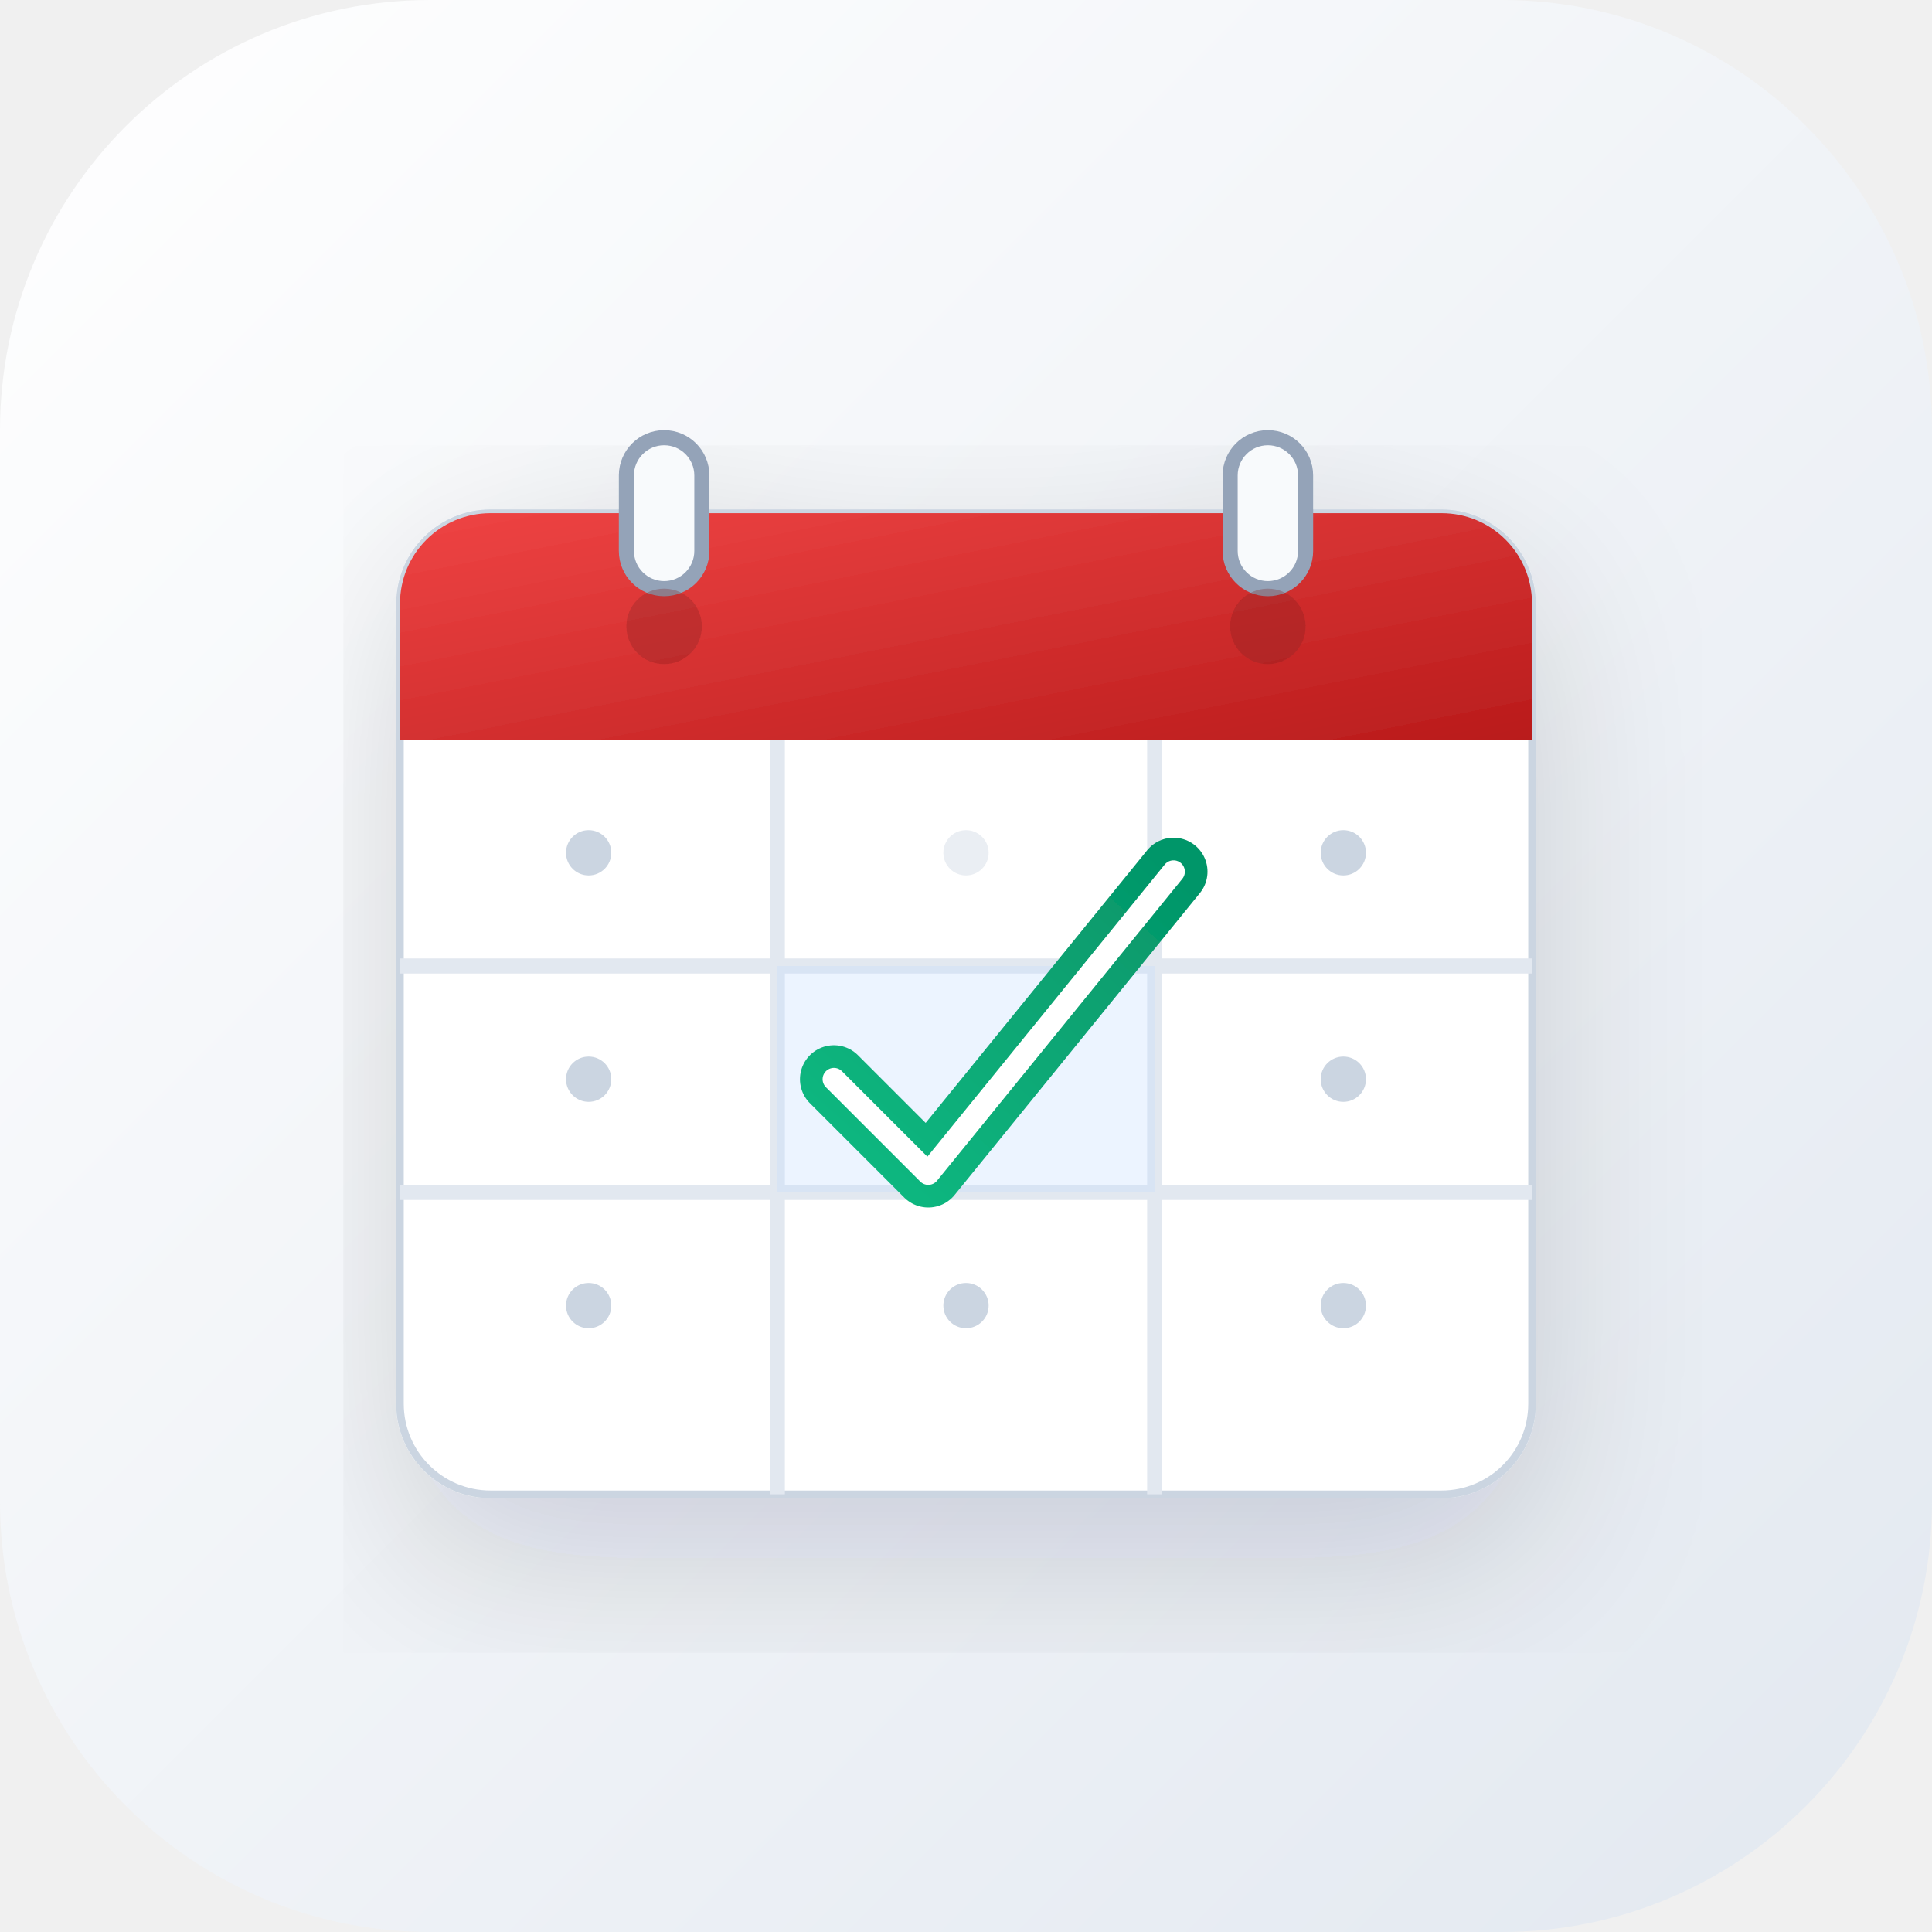
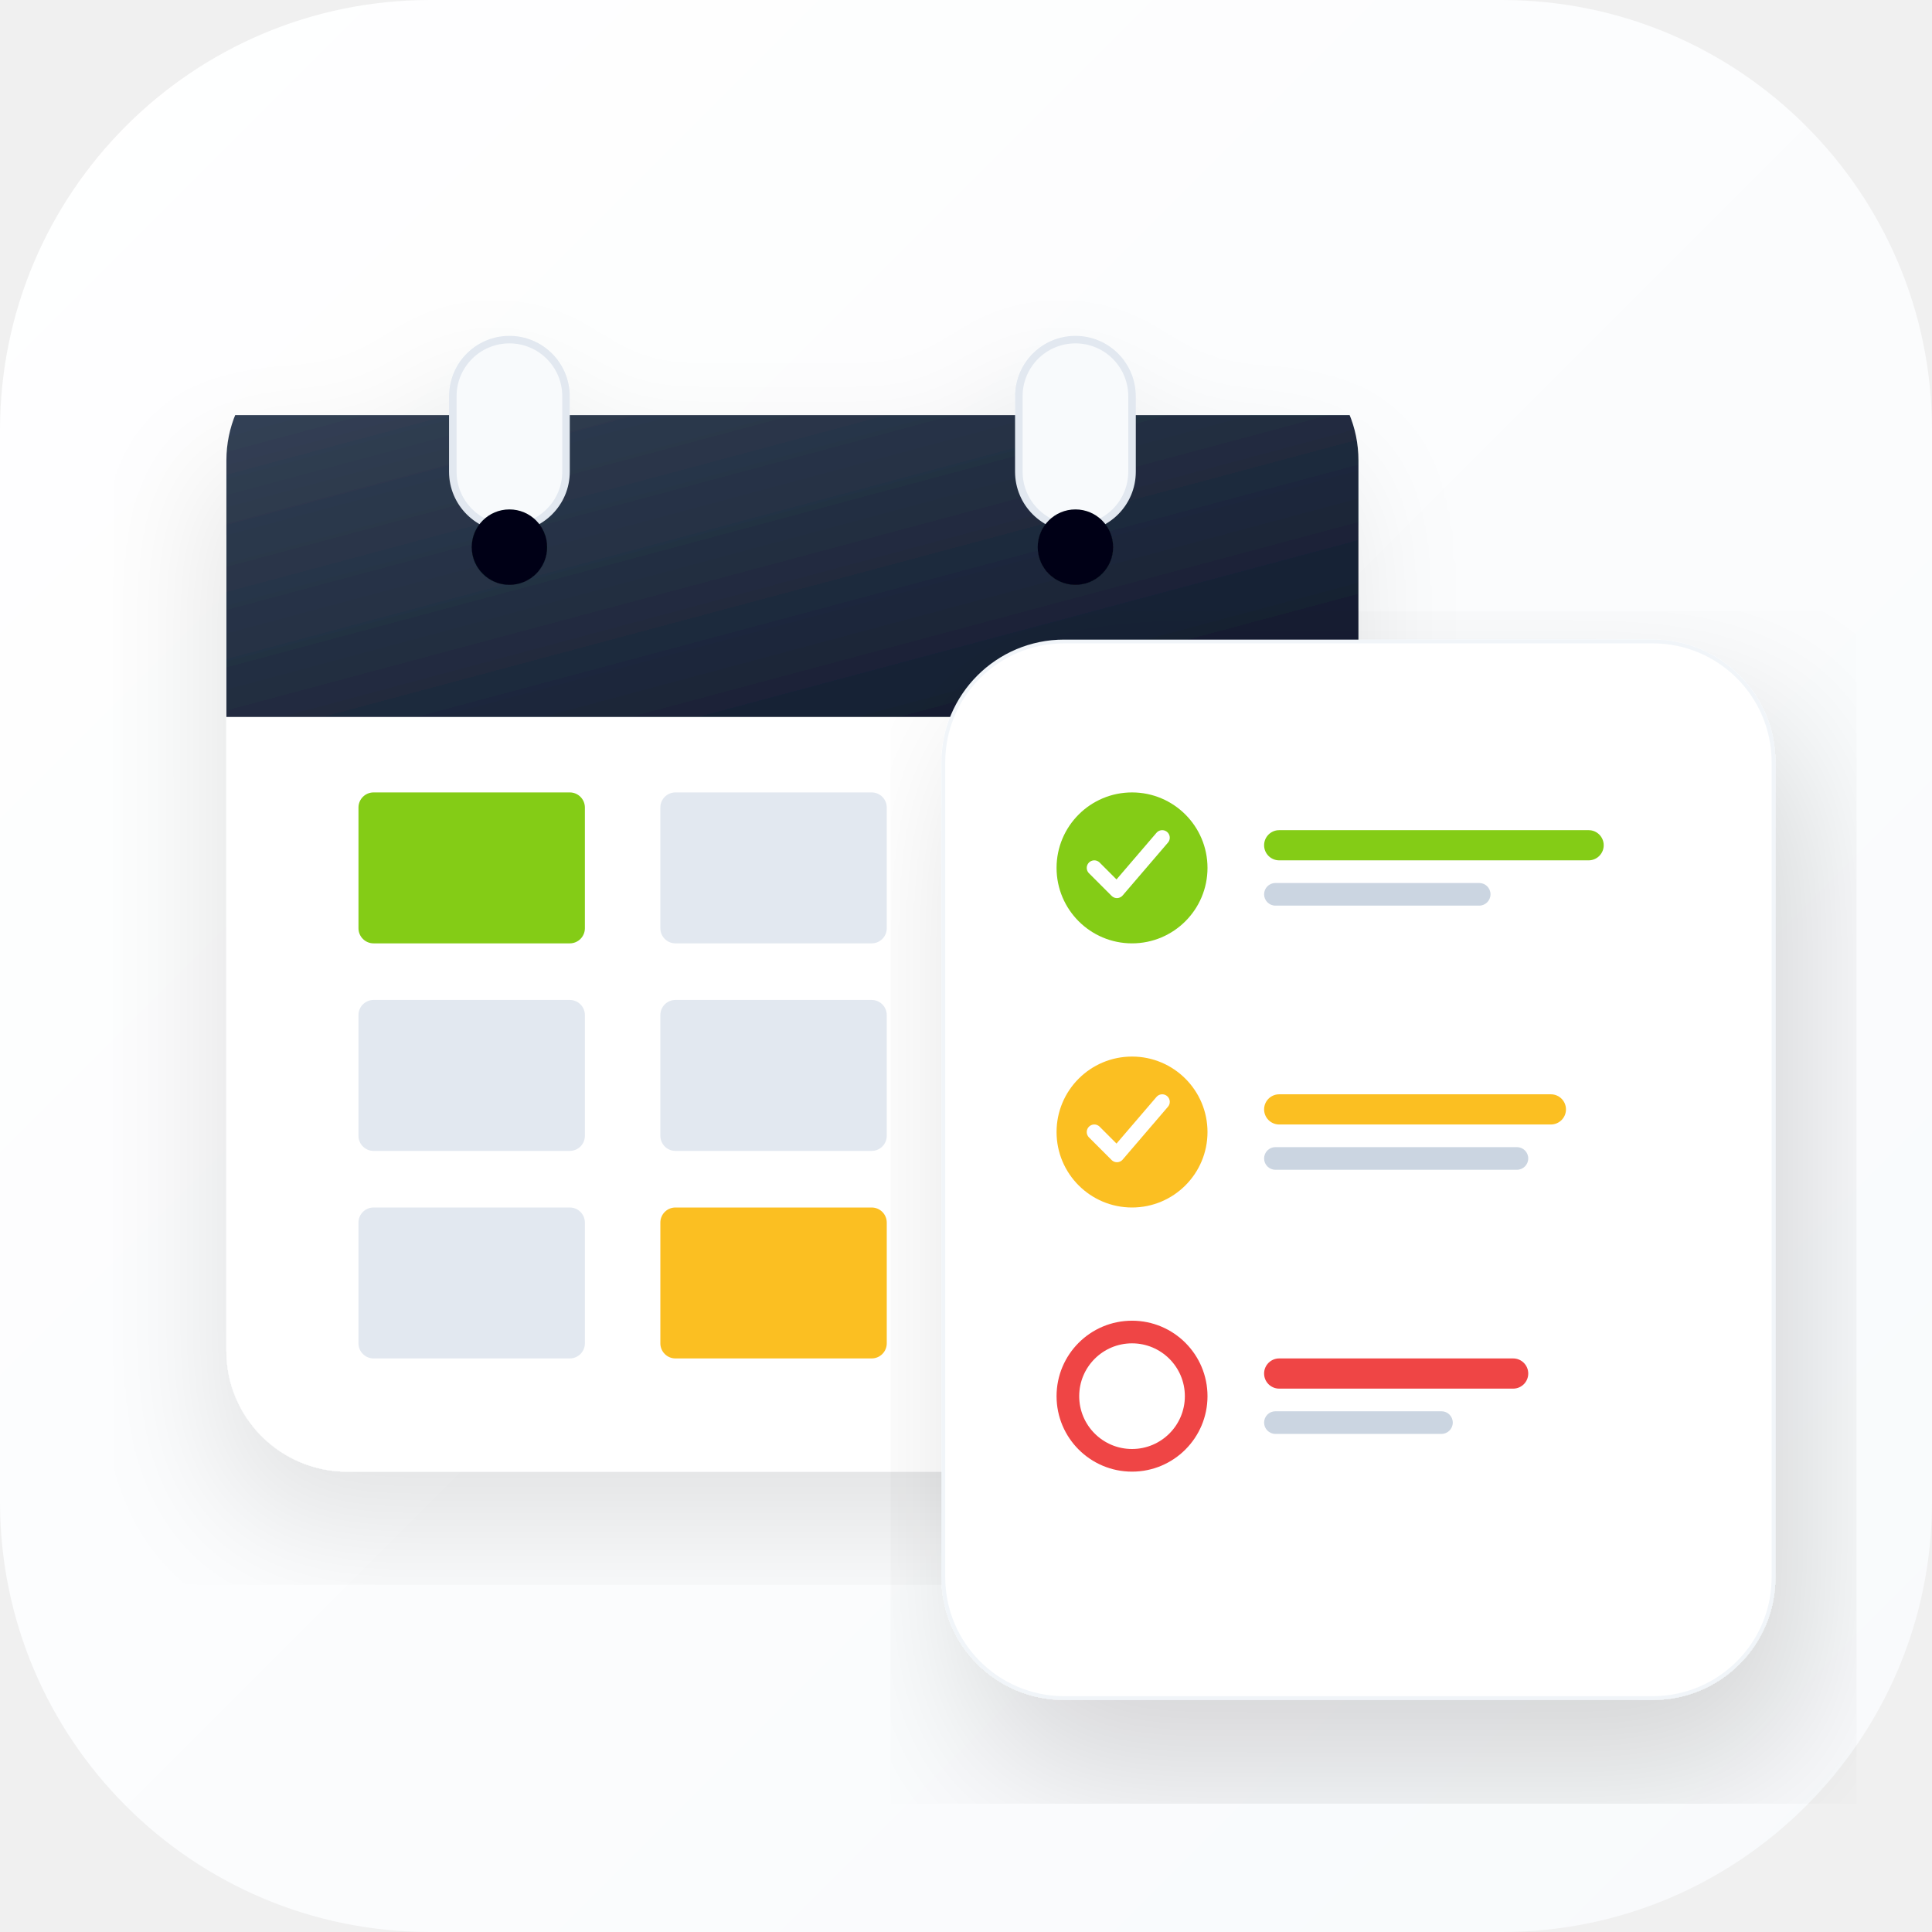
<svg xmlns="http://www.w3.org/2000/svg" viewBox="0 0 512 512">
  <defs>
    <linearGradient id="bg" x1="0%" y1="0%" x2="100%" y2="100%">
      <stop offset="0%" stop-color="#ffffff" />
-       <stop offset="100%" stop-color="#e2e8f0" />
+       <stop offset="100%" stop-color="#f8fafc" />
    </linearGradient>
-     <linearGradient id="cal-red" x1="0%" y1="0%" x2="100%" y2="100%">
-       <stop offset="0%" stop-color="#ef4444" />
-       <stop offset="100%" stop-color="#b91c1c" />
+     <linearGradient id="cal-black" x1="0%" y1="0%" x2="100%" y2="100%">
+       <stop offset="0%" stop-color="#334155" />
+       <stop offset="100%" stop-color="#0f172a" />
    </linearGradient>
-     <linearGradient id="check-green" x1="0%" y1="100%" x2="100%" y2="0%">
-       <stop offset="0%" stop-color="#10b981" />
-       <stop offset="100%" stop-color="#059669" />
-     </linearGradient>
-     <filter id="shadow" x="-5%" y="-5%" width="120%" height="120%">
-       <feDropShadow dx="0" dy="16" stdDeviation="24" flood-color="#0f172a" flood-opacity="0.15" />
+     <filter id="shadow-back" x="-10%" y="-10%" width="120%" height="120%">
+       <feDropShadow dx="-4" dy="16" stdDeviation="16" flood-color="#000000" flood-opacity="0.1" />
    </filter>
+     <filter id="shadow-front" x="-10%" y="-10%" width="120%" height="120%">
+       <feDropShadow dx="8" dy="20" stdDeviation="20" flood-color="#000000" flood-opacity="0.15" />
+     </filter>
+     <clipPath id="cal-clip">
+       <rect x="0" y="0" width="300" height="280" rx="32" />
+     </clipPath>
+     <clipPath id="todo-clip">
+       <rect x="0" y="0" width="220" height="280" rx="32" />
+     </clipPath>
  </defs>
  <rect width="512" height="512" rx="114" fill="url(#bg)" />
-   <g transform="translate(106, 116)" filter="url(#shadow)">
-     <rect x="0" y="20" width="300" height="260" rx="24" fill="#ffffff" stroke="#cbd5e1" stroke-width="2" />
-     <path d="M 0 44 C 0 30.7 10.7 20 24 20 L 276 20 C 289.3 20 300 30.7 300 44 L 300 80 L 0 80 Z" fill="url(#cal-red)" />
-     <rect x="60" y="0" width="20" height="40" rx="10" fill="#f8fafc" stroke="#94a3b8" stroke-width="4" />
-     <circle cx="70" cy="50" r="10" fill="#7f1d1d" opacity="0.3" />
-     <rect x="220" y="0" width="20" height="40" rx="10" fill="#f8fafc" stroke="#94a3b8" stroke-width="4" />
-     <circle cx="230" cy="50" r="10" fill="#7f1d1d" opacity="0.3" />
-     <line x1="0" y1="140" x2="300" y2="140" stroke="#e2e8f0" stroke-width="4" />
-     <line x1="0" y1="200" x2="300" y2="200" stroke="#e2e8f0" stroke-width="4" />
-     <line x1="100" y1="80" x2="100" y2="280" stroke="#e2e8f0" stroke-width="4" />
-     <line x1="200" y1="80" x2="200" y2="280" stroke="#e2e8f0" stroke-width="4" />
-     <rect x="100" y="140" width="100" height="60" fill="#bfdbfe" opacity="0.3" />
-     <path d="M 115 170 L 140 195 L 205 115" fill="none" stroke="url(#check-green)" stroke-width="18" stroke-linecap="round" stroke-linejoin="round" />
-     <path d="M 115 170 L 140 195 L 205 115" fill="none" stroke="#ffffff" stroke-width="6" stroke-linecap="round" stroke-linejoin="round" />
-     <circle cx="50" cy="110" r="6" fill="#cbd5e1" />
-     <circle cx="250" cy="110" r="6" fill="#cbd5e1" />
-     <circle cx="150" cy="110" r="6" fill="#cbd5e1" opacity="0.4" />
-     <circle cx="50" cy="170" r="6" fill="#cbd5e1" />
-     <circle cx="250" cy="170" r="6" fill="#cbd5e1" />
-     <circle cx="50" cy="230" r="6" fill="#cbd5e1" />
-     <circle cx="150" cy="230" r="6" fill="#cbd5e1" />
-     <circle cx="250" cy="230" r="6" fill="#cbd5e1" />
+   <g transform="translate(60, 90)">
+     <g filter="url(#shadow-back)">
+       <rect x="0" y="20" width="300" height="280" rx="32" fill="#ffffff" />
+       <rect x="0" y="20" width="300" height="80" fill="url(#cal-black)" clip-path="url(#cal-clip)" />
+       <rect x="60" y="0" width="30" height="50" rx="15" fill="#f8fafc" stroke="#e2e8f0" stroke-width="2" />
+       <circle cx="75" cy="55" r="10" fill="#020617" />
+       <rect x="210" y="0" width="30" height="50" rx="15" fill="#f8fafc" stroke="#e2e8f0" stroke-width="2" />
+       <circle cx="225" cy="55" r="10" fill="#020617" />
+       <g transform="translate(35, 120)">
+         <rect x="0" y="0" width="60" height="40" rx="4" fill="#84cc16" />
+         <rect x="80" y="0" width="60" height="40" rx="4" fill="#e2e8f0" />
+         <rect x="160" y="0" width="60" height="40" rx="4" fill="#e2e8f0" />
+         <rect x="0" y="55" width="60" height="40" rx="4" fill="#e2e8f0" />
+         <rect x="80" y="55" width="60" height="40" rx="4" fill="#e2e8f0" />
+         <rect x="160" y="55" width="60" height="40" rx="4" fill="#e2e8f0" />
+         <rect x="0" y="110" width="60" height="40" rx="4" fill="#e2e8f0" />
+         <rect x="80" y="110" width="60" height="40" rx="4" fill="#fbbf24" />
+         <rect x="160" y="110" width="60" height="40" rx="4" fill="#ef4444" />
+       </g>
+     </g>
+     <g transform="translate(190, 80)" filter="url(#shadow-front)">
+       <rect x="0" y="0" width="220" height="280" rx="32" fill="#ffffff" stroke="#f1f5f9" stroke-width="1" />
+       <g transform="translate(30, 40)">
+         <circle cx="20" cy="20" r="20" fill="#84cc16" />
+         <path d="M 10 20 L 16 26 L 28 12" fill="none" stroke="#ffffff" stroke-width="4" stroke-linecap="round" stroke-linejoin="round" />
+         <rect x="55" y="10" width="90" height="8" rx="4" fill="#84cc16" />
+         <rect x="55" y="24" width="60" height="6" rx="3" fill="#cbd5e1" />
+       </g>
+       <g transform="translate(30, 110)">
+         <circle cx="20" cy="20" r="20" fill="#fbbf24" />
+         <path d="M 10 20 L 16 26 L 28 12" fill="none" stroke="#ffffff" stroke-width="4" stroke-linecap="round" stroke-linejoin="round" />
+         <rect x="55" y="10" width="80" height="8" rx="4" fill="#fbbf24" />
+         <rect x="55" y="24" width="70" height="6" rx="3" fill="#cbd5e1" />
+       </g>
+       <g transform="translate(30, 180)">
+         <circle cx="20" cy="20" r="17" fill="none" stroke="#ef4444" stroke-width="6" />
+         <rect x="55" y="10" width="70" height="8" rx="4" fill="#ef4444" />
+         <rect x="55" y="24" width="50" height="6" rx="3" fill="#cbd5e1" />
+       </g>
+     </g>
  </g>
</svg>
